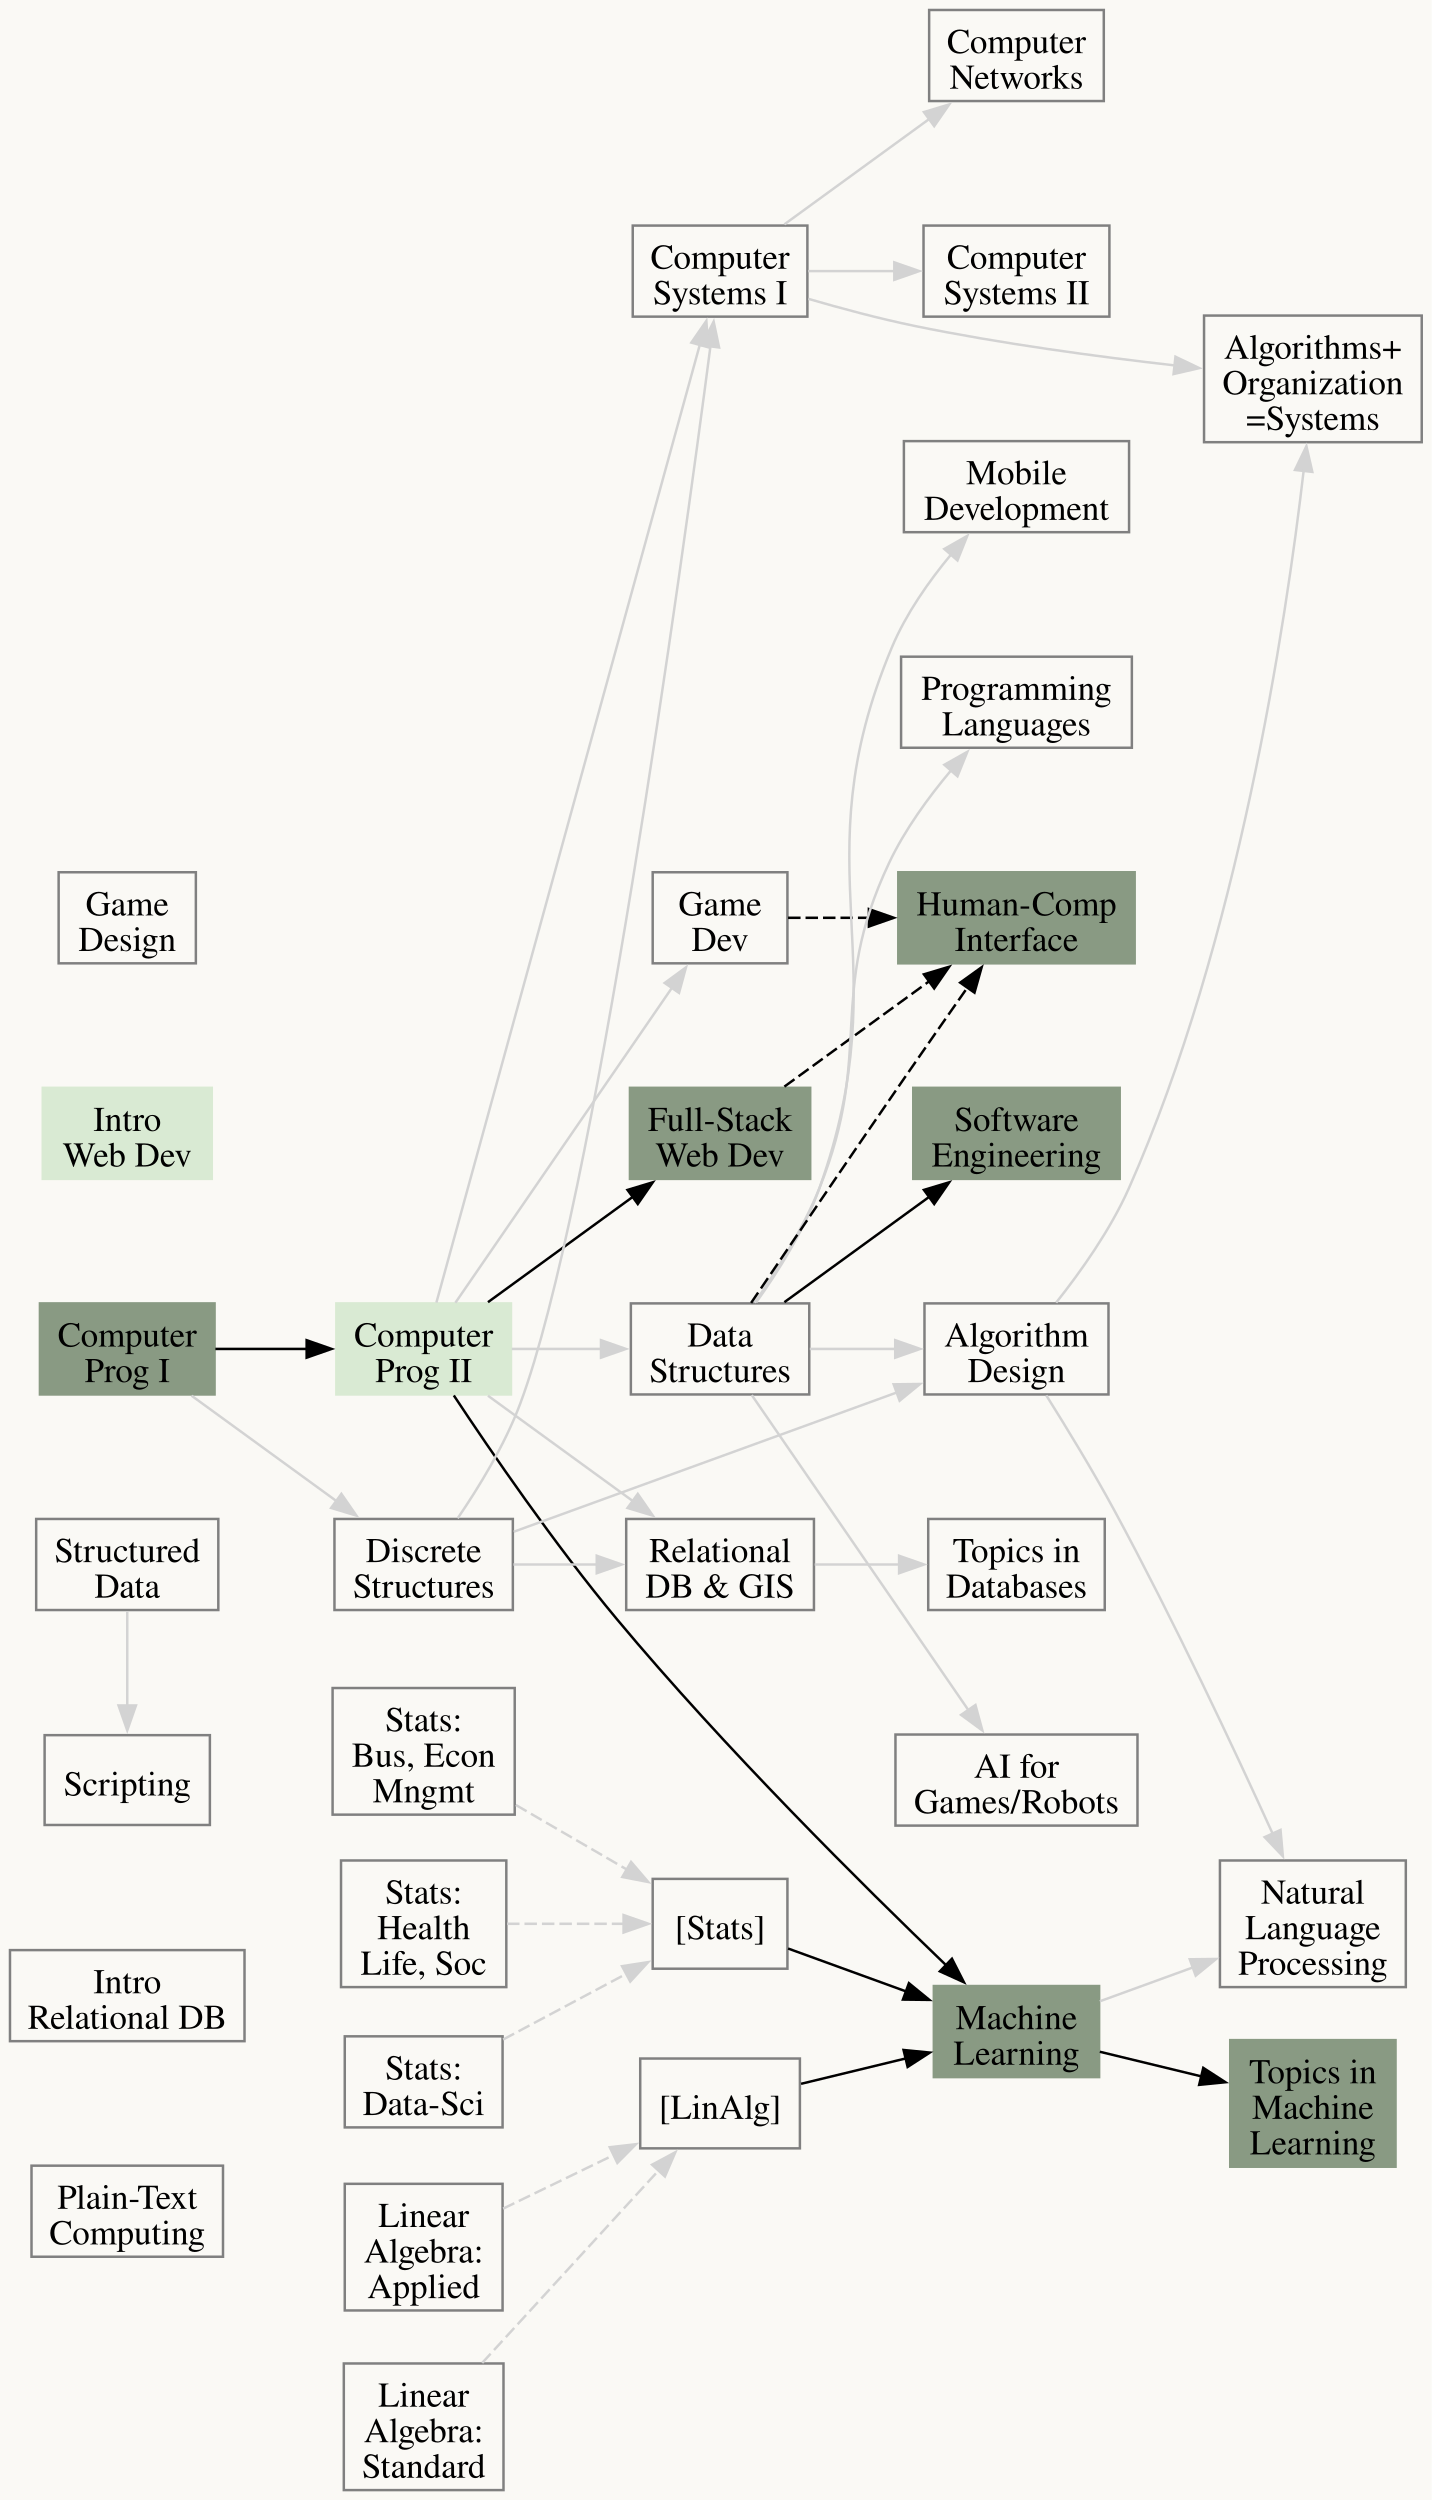
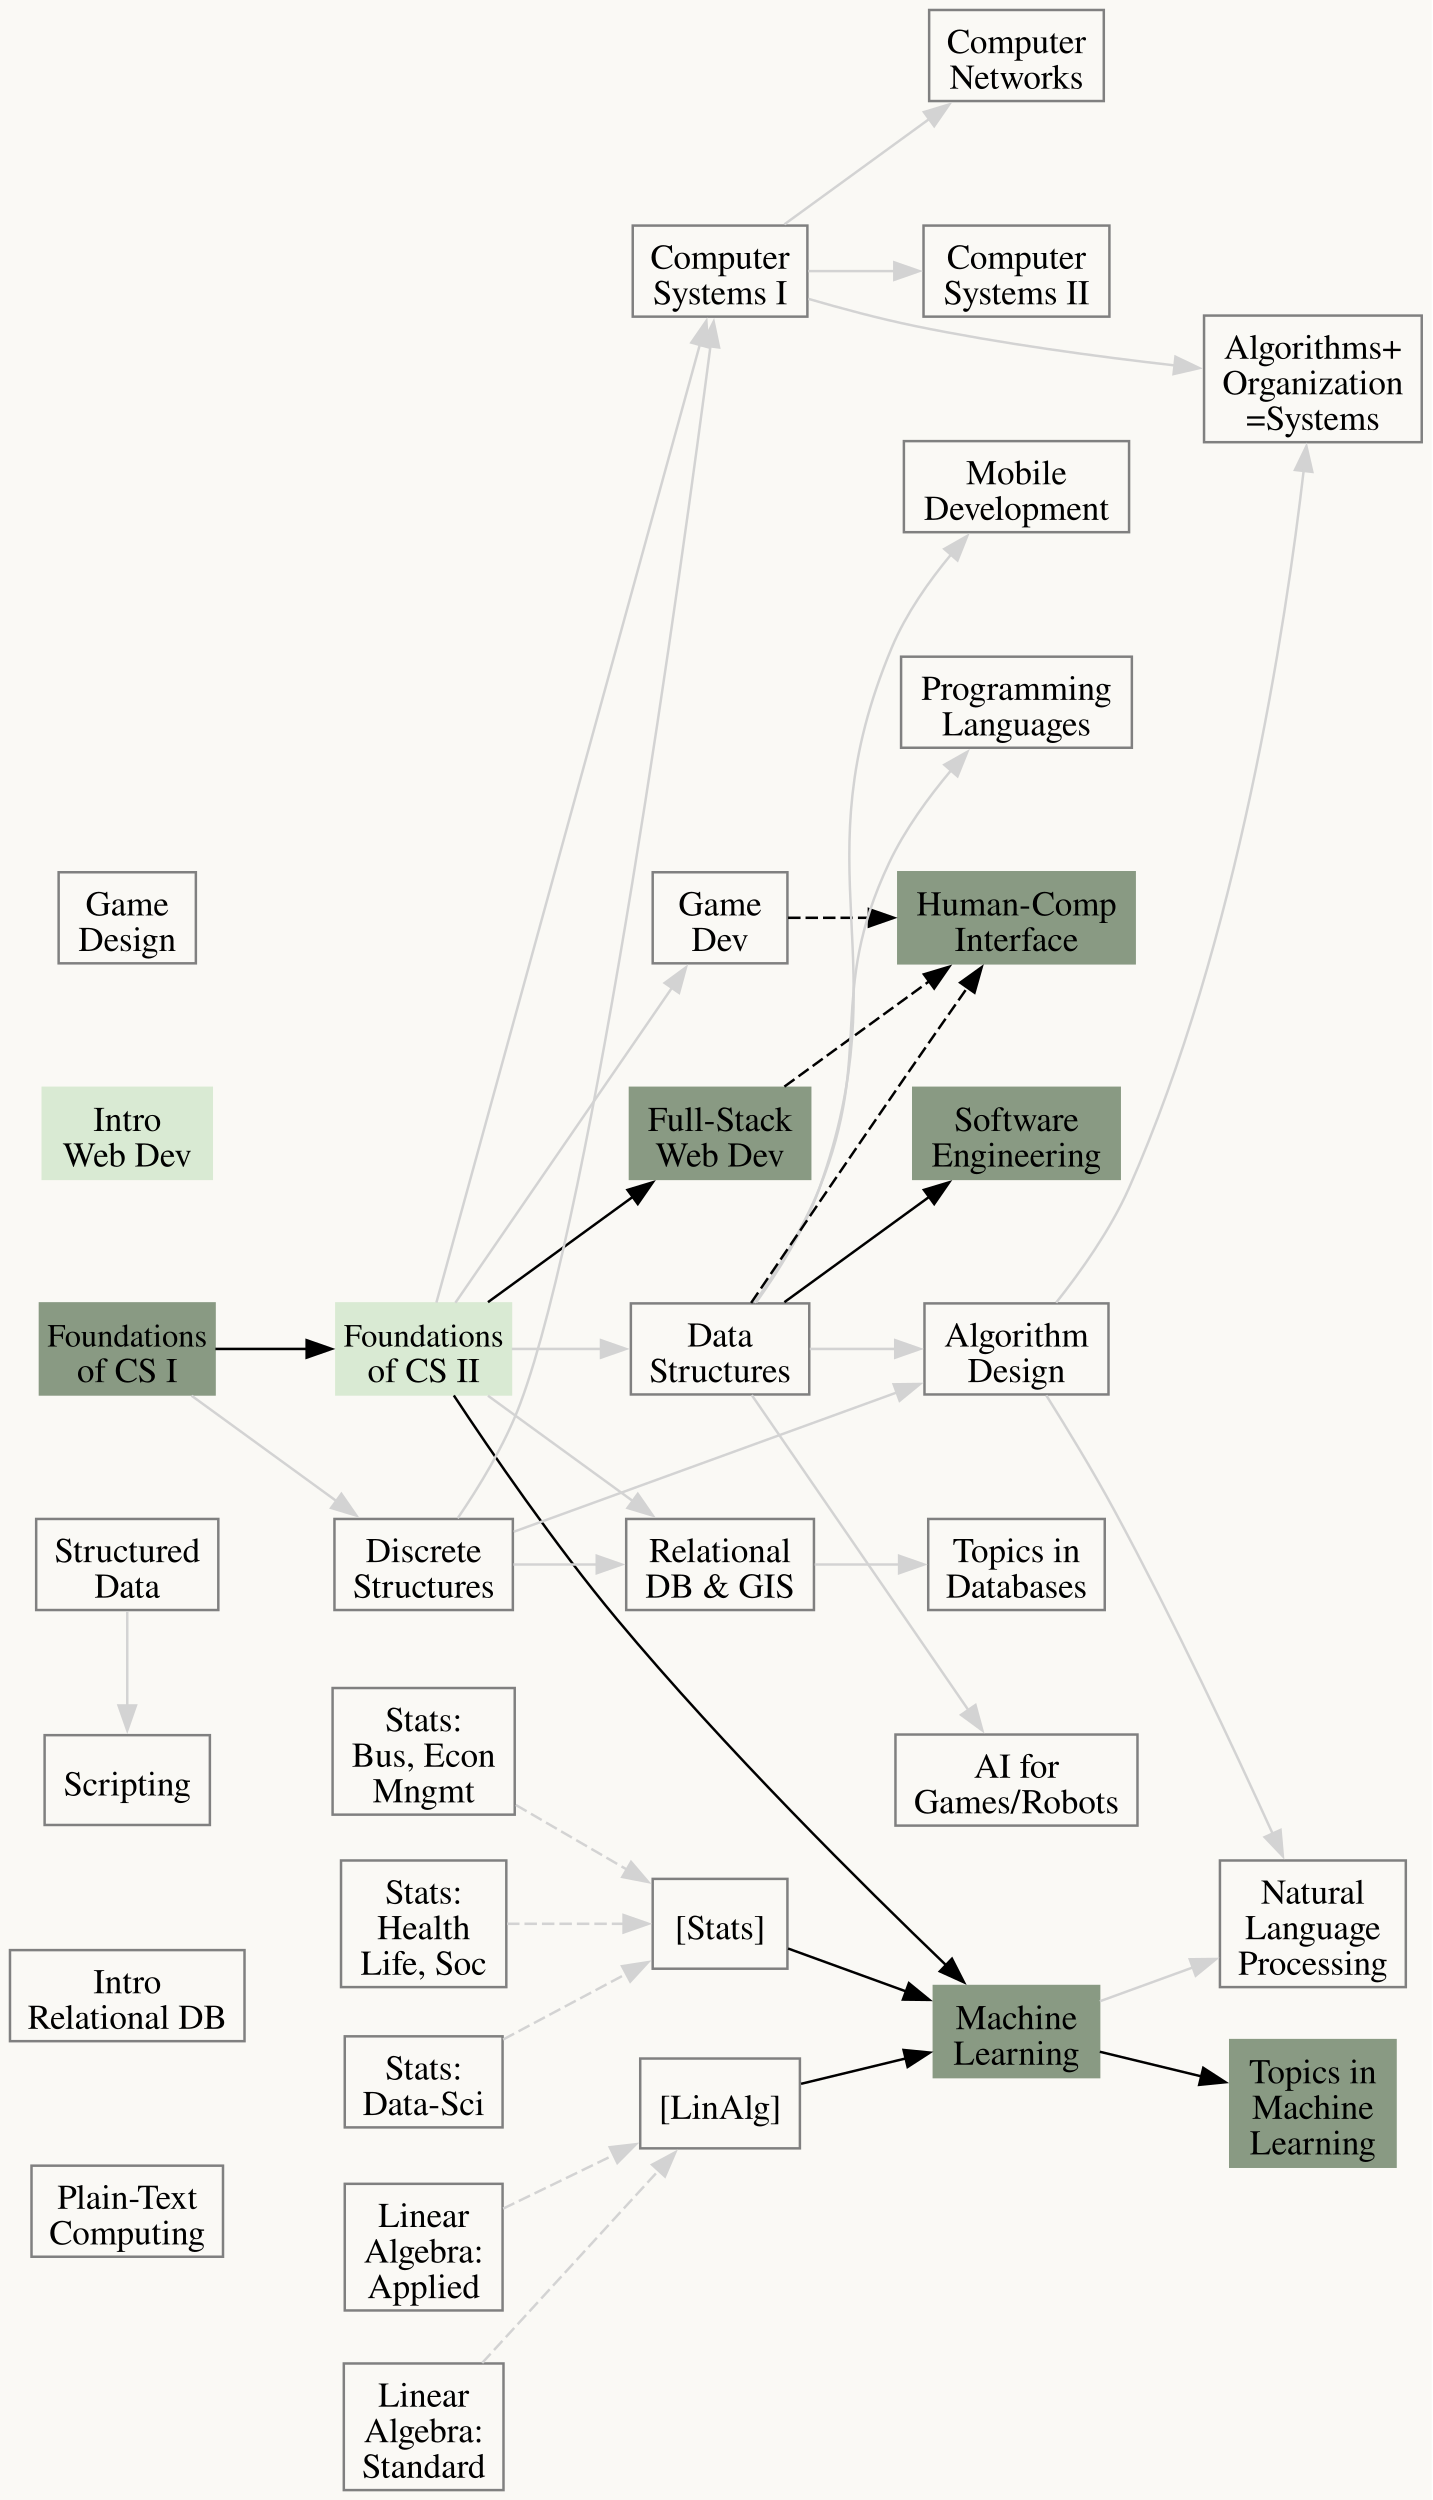
<svg xmlns="http://www.w3.org/2000/svg" width="574pt" height="1002pt" viewBox="0.00 0.00 574.00 1002.00">
  <g id="graph0" class="graph" transform="scale(1 1) rotate(0) translate(4 998.03)">
    <polygon fill="#faf9f5" stroke="none" points="-4,4 -4,-998.03 569.83,-998.03 569.83,4 -4,4" />
    <g id="node1" class="node">
      <polygon fill="#d9ead3" stroke="#d9ead3" points="80.88,-562.03 13.13,-562.03 13.13,-525.53 80.88,-525.53 80.88,-562.03" />
      <text xml:space="preserve" text-anchor="middle" x="47" y="-544.73" font-family="Times" font-size="14.00">Intro</text>
      <text xml:space="preserve" text-anchor="middle" x="47" y="-530.48" font-family="Times" font-size="14.00">Web Dev</text>
    </g>
    <g id="node2" class="node">
      <polygon fill="none" stroke="gray" points="74.5,-648.43 19.5,-648.43 19.5,-611.93 74.5,-611.93 74.5,-648.43" />
      <text xml:space="preserve" text-anchor="middle" x="47" y="-631.13" font-family="Times" font-size="14.00">Game</text>
      <text xml:space="preserve" text-anchor="middle" x="47" y="-616.88" font-family="Times" font-size="14.00">Design</text>
    </g>
    <g id="node3" class="node">
      <polygon fill="none" stroke="gray" points="83.5,-389.23 10.5,-389.23 10.5,-352.73 83.5,-352.73 83.5,-389.23" />
      <text xml:space="preserve" text-anchor="middle" x="47" y="-371.93" font-family="Times" font-size="14.00">Structured</text>
      <text xml:space="preserve" text-anchor="middle" x="47" y="-357.68" font-family="Times" font-size="14.00">Data</text>
    </g>
    <g id="node4" class="node">
      <polygon fill="none" stroke="gray" points="80.12,-302.58 13.88,-302.58 13.88,-266.58 80.12,-266.58 80.12,-302.58" />
      <text xml:space="preserve" text-anchor="middle" x="47" y="-278.4" font-family="Times" font-size="14.00">Scripting</text>
    </g>
    <g id="edge1" class="edge">
      <path fill="none" stroke="lightgray" d="M47,-352.23C47,-341.17 47,-326.93 47,-314.36" />
      <polygon fill="lightgray" stroke="lightgray" points="50.5,-314.5 47,-304.5 43.5,-314.5 50.5,-314.5" />
    </g>
    <g id="node5" class="node">
      <polygon fill="none" stroke="gray" points="94,-216.43 0,-216.43 0,-179.93 94,-179.93 94,-216.43" />
      <text xml:space="preserve" text-anchor="middle" x="47" y="-199.13" font-family="Times" font-size="14.00">Intro</text>
      <text xml:space="preserve" text-anchor="middle" x="47" y="-184.88" font-family="Times" font-size="14.00">Relational DB</text>
    </g>
    <g id="node6" class="node">
      <polygon fill="none" stroke="gray" points="85.38,-130.03 8.63,-130.03 8.63,-93.53 85.38,-93.53 85.38,-130.03" />
      <text xml:space="preserve" text-anchor="middle" x="47" y="-112.73" font-family="Times" font-size="14.00">Plain-Text</text>
      <text xml:space="preserve" text-anchor="middle" x="47" y="-98.48" font-family="Times" font-size="14.00">Computing</text>
    </g>
    <g id="node7" class="node">
      <polygon fill="#899a83" stroke="#899a83" points="82,-475.63 12,-475.63 12,-439.13 82,-439.13 82,-475.63" />
-       <text xml:space="preserve" text-anchor="middle" x="47" y="-458.33" font-family="Times" font-size="14.00">Computer</text>
-       <text xml:space="preserve" text-anchor="middle" x="47" y="-444.08" font-family="Times" font-size="14.00">Prog I</text>
+       <text xml:space="preserve" text-anchor="middle" x="47" y="-458.33" font-family="Times" font-size="13.00">Foundations</text>
+       <text xml:space="preserve" text-anchor="middle" x="47" y="-444.08" font-family="Times" font-size="14.00">of CS I</text>
    </g>
    <g id="node8" class="node">
      <polygon fill="#d9ead3" stroke="#d9ead3" points="200.8,-475.63 130.8,-475.63 130.8,-439.13 200.8,-439.13 200.8,-475.63" />
-       <text xml:space="preserve" text-anchor="middle" x="165.8" y="-458.33" font-family="Times" font-size="14.00">Computer</text>
-       <text xml:space="preserve" text-anchor="middle" x="165.8" y="-444.08" font-family="Times" font-size="14.00">Prog II</text>
+       <text xml:space="preserve" text-anchor="middle" x="165.8" y="-458.33" font-family="Times" font-size="13.00">Foundations</text>
+       <text xml:space="preserve" text-anchor="middle" x="165.8" y="-444.08" font-family="Times" font-size="14.00">of CS II</text>
    </g>
    <g id="edge2" class="edge">
      <path fill="none" stroke="black" d="M82.32,-457.38C93.83,-457.38 106.79,-457.38 119,-457.38" />
      <polygon fill="black" stroke="black" points="118.9,-460.88 128.9,-457.38 118.9,-453.88 118.9,-460.88" />
    </g>
    <g id="node12" class="node">
      <polygon fill="none" stroke="gray" points="201.55,-389.23 130.05,-389.23 130.05,-352.73 201.55,-352.73 201.55,-389.23" />
      <text xml:space="preserve" text-anchor="middle" x="165.8" y="-371.93" font-family="Times" font-size="14.00">Discrete</text>
      <text xml:space="preserve" text-anchor="middle" x="165.8" y="-357.68" font-family="Times" font-size="14.00">Structures</text>
    </g>
    <g id="edge7" class="edge">
      <path fill="none" stroke="lightgray" d="M72.78,-438.63C89.82,-426.23 112.38,-409.83 131.01,-396.28" />
      <polygon fill="lightgray" stroke="lightgray" points="132.82,-399.29 138.85,-390.58 128.7,-393.63 132.82,-399.29" />
    </g>
    <g id="node9" class="node">
      <polygon fill="#899a83" stroke="#899a83" points="320.73,-562.03 248.48,-562.03 248.48,-525.53 320.73,-525.53 320.73,-562.03" />
      <text xml:space="preserve" text-anchor="middle" x="284.6" y="-544.73" font-family="Times" font-size="14.00">Full-Stack</text>
      <text xml:space="preserve" text-anchor="middle" x="284.6" y="-530.48" font-family="Times" font-size="14.00">Web Dev</text>
    </g>
    <g id="edge3" class="edge">
      <path fill="none" stroke="black" d="M191.58,-476.12C208.62,-488.52 231.18,-504.92 249.81,-518.47" />
      <polygon fill="black" stroke="black" points="247.5,-521.12 257.65,-524.17 251.62,-515.46 247.5,-521.12" />
    </g>
    <g id="node10" class="node">
      <polygon fill="none" stroke="gray" points="311.6,-648.43 257.6,-648.43 257.6,-611.93 311.6,-611.93 311.6,-648.43" />
      <text xml:space="preserve" text-anchor="middle" x="284.6" y="-631.13" font-family="Times" font-size="14.00">Game</text>
      <text xml:space="preserve" text-anchor="middle" x="284.6" y="-616.88" font-family="Times" font-size="14.00">Dev</text>
    </g>
    <g id="edge4" class="edge">
      <path fill="none" stroke="lightgray" d="M178.51,-475.87C199.36,-506.19 240.93,-566.65 265.39,-602.23" />
      <polygon fill="lightgray" stroke="lightgray" points="262.39,-604.05 270.94,-610.31 268.16,-600.08 262.39,-604.05" />
    </g>
    <g id="node11" class="node">
      <polygon fill="none" stroke="gray" points="319.6,-907.62 249.6,-907.62 249.6,-871.12 319.6,-871.12 319.6,-907.62" />
      <text xml:space="preserve" text-anchor="middle" x="284.6" y="-890.33" font-family="Times" font-size="14.00">Computer</text>
      <text xml:space="preserve" text-anchor="middle" x="284.6" y="-876.08" font-family="Times" font-size="14.00">Systems I</text>
    </g>
    <g id="edge5" class="edge">
      <path fill="none" stroke="lightgray" d="M170.9,-475.94C189.51,-543.58 253.76,-777.24 276.53,-860.02" />
      <polygon fill="lightgray" stroke="lightgray" points="273.09,-860.71 279.11,-869.42 279.84,-858.85 273.09,-860.71" />
    </g>
    <g id="node13" class="node">
      <polygon fill="none" stroke="gray" points="320.35,-475.63 248.85,-475.63 248.85,-439.13 320.35,-439.13 320.35,-475.63" />
      <text xml:space="preserve" text-anchor="middle" x="284.6" y="-458.33" font-family="Times" font-size="14.00">Data</text>
      <text xml:space="preserve" text-anchor="middle" x="284.6" y="-444.08" font-family="Times" font-size="14.00">Structures</text>
    </g>
    <g id="edge8" class="edge">
      <path fill="none" stroke="lightgray" d="M201.12,-457.38C212.42,-457.38 225.12,-457.38 237.14,-457.38" />
      <polygon fill="lightgray" stroke="lightgray" points="236.87,-460.88 246.87,-457.38 236.87,-453.88 236.87,-460.88" />
    </g>
    <g id="node14" class="node">
      <polygon fill="none" stroke="gray" points="322.23,-389.23 246.98,-389.23 246.98,-352.73 322.23,-352.73 322.23,-389.23" />
      <text xml:space="preserve" text-anchor="middle" x="284.6" y="-371.93" font-family="Times" font-size="14.00">Relational</text>
      <text xml:space="preserve" text-anchor="middle" x="284.6" y="-357.68" font-family="Times" font-size="14.00">DB &amp; GIS</text>
    </g>
    <g id="edge9" class="edge">
      <path fill="none" stroke="lightgray" d="M191.58,-438.63C208.62,-426.23 231.18,-409.83 249.81,-396.28" />
      <polygon fill="lightgray" stroke="lightgray" points="251.62,-399.29 257.65,-390.58 247.5,-393.63 251.62,-399.29" />
    </g>
    <g id="node21" class="node">
      <polygon fill="#899a83" stroke="#899a83" points="436.53,-202.03 370.28,-202.03 370.28,-165.53 436.53,-165.53 436.53,-202.03" />
      <text xml:space="preserve" text-anchor="middle" x="403.4" y="-184.73" font-family="Times" font-size="14.00">Machine</text>
      <text xml:space="preserve" text-anchor="middle" x="403.4" y="-170.48" font-family="Times" font-size="14.00">Learning</text>
    </g>
    <g id="edge20" class="edge">
      <path fill="none" stroke="black" d="M177.89,-438.74C192.5,-416.64 218.24,-379.04 243.28,-349.03 286.38,-297.35 342.09,-242.13 375.15,-210.41" />
      <polygon fill="black" stroke="black" points="377.54,-212.97 382.35,-203.53 372.7,-207.91 377.54,-212.97" />
    </g>
    <g id="node19" class="node">
      <polygon fill="#899a83" stroke="#899a83" points="450.78,-648.43 356.03,-648.43 356.03,-611.93 450.78,-611.93 450.78,-648.43" />
      <text xml:space="preserve" text-anchor="middle" x="403.4" y="-631.13" font-family="Times" font-size="14.00">Human-Comp</text>
      <text xml:space="preserve" text-anchor="middle" x="403.4" y="-616.88" font-family="Times" font-size="14.00">Interface</text>
    </g>
    <g id="edge16" class="edge">
      <path fill="none" stroke="black" stroke-dasharray="5,2" d="M310.38,-562.52C327.42,-574.92 349.98,-591.32 368.61,-604.87" />
      <polygon fill="black" stroke="black" points="366.3,-607.52 376.45,-610.57 370.42,-601.86 366.3,-607.52" />
    </g>
    <g id="edge17" class="edge">
      <path fill="none" stroke="black" stroke-dasharray="5,2" d="M311.86,-630.18C321.62,-630.18 333.04,-630.18 344.43,-630.18" />
      <polygon fill="black" stroke="black" points="344.25,-633.68 354.25,-630.18 344.25,-626.68 344.25,-633.68" />
    </g>
    <g id="node16" class="node">
      <polygon fill="none" stroke="gray" points="440.65,-907.62 366.15,-907.62 366.15,-871.12 440.65,-871.12 440.65,-907.62" />
      <text xml:space="preserve" text-anchor="middle" x="403.4" y="-890.33" font-family="Times" font-size="14.00">Computer</text>
      <text xml:space="preserve" text-anchor="middle" x="403.4" y="-876.08" font-family="Times" font-size="14.00">Systems II</text>
    </g>
    <g id="edge12" class="edge">
      <path fill="none" stroke="lightgray" d="M319.92,-889.38C330.8,-889.38 342.97,-889.38 354.58,-889.38" />
      <polygon fill="lightgray" stroke="lightgray" points="354.43,-892.88 364.43,-889.38 354.43,-885.88 354.43,-892.88" />
    </g>
    <g id="node25" class="node">
      <polygon fill="none" stroke="gray" points="438.4,-994.03 368.4,-994.03 368.4,-957.53 438.4,-957.53 438.4,-994.03" />
      <text xml:space="preserve" text-anchor="middle" x="403.4" y="-976.73" font-family="Times" font-size="14.00">Computer</text>
      <text xml:space="preserve" text-anchor="middle" x="403.4" y="-962.48" font-family="Times" font-size="14.00">Networks</text>
    </g>
    <g id="edge24" class="edge">
      <path fill="none" stroke="lightgray" d="M310.38,-908.12C327.42,-920.52 349.98,-936.92 368.61,-950.47" />
      <polygon fill="lightgray" stroke="lightgray" points="366.3,-953.12 376.45,-956.17 370.42,-947.46 366.3,-953.12" />
    </g>
    <g id="node27" class="node">
      <polygon fill="none" stroke="gray" points="565.83,-871.55 478.58,-871.55 478.58,-820.8 565.83,-820.8 565.83,-871.55" />
      <text xml:space="preserve" text-anchor="middle" x="522.2" y="-854.25" font-family="Times" font-size="14.00">Algorithms+</text>
      <text xml:space="preserve" text-anchor="middle" x="522.2" y="-840" font-family="Times" font-size="14.00">Organization</text>
      <text xml:space="preserve" text-anchor="middle" x="522.2" y="-825.75" font-family="Times" font-size="14.00">=Systems</text>
    </g>
    <g id="edge26" class="edge">
      <path fill="none" stroke="lightgray" d="M319.99,-878.25C333.21,-874.39 348.42,-870.32 362.45,-867.42 396.83,-860.33 435.88,-855.08 466.77,-851.58" />
      <polygon fill="lightgray" stroke="lightgray" points="467.12,-855.06 476.68,-850.49 466.36,-848.11 467.12,-855.06" />
    </g>
    <g id="edge6" class="edge">
      <path fill="none" stroke="lightgray" d="M179.43,-389.5C187.91,-401.9 198.33,-418.92 204.5,-435.43 234.04,-514.45 269.25,-771.21 280.76,-859.35" />
      <polygon fill="lightgray" stroke="lightgray" points="277.27,-859.66 282.03,-869.13 284.21,-858.76 277.27,-859.66" />
    </g>
    <g id="edge10" class="edge">
      <path fill="none" stroke="lightgray" d="M201.77,-370.98C212.31,-370.98 224.02,-370.98 235.25,-370.98" />
      <polygon fill="lightgray" stroke="lightgray" points="235.18,-374.48 245.18,-370.98 235.18,-367.48 235.18,-374.48" />
    </g>
    <g id="node17" class="node">
      <polygon fill="none" stroke="gray" points="440.28,-475.63 366.53,-475.63 366.53,-439.13 440.28,-439.13 440.28,-475.63" />
      <text xml:space="preserve" text-anchor="middle" x="403.4" y="-458.33" font-family="Times" font-size="14.00">Algorithm</text>
      <text xml:space="preserve" text-anchor="middle" x="403.4" y="-444.08" font-family="Times" font-size="14.00">Design</text>
    </g>
    <g id="edge13" class="edge">
      <path fill="none" stroke="lightgray" d="M201.89,-384.1C242.9,-399.01 310.03,-423.42 355.43,-439.93" />
      <polygon fill="lightgray" stroke="lightgray" points="354.17,-443.2 364.77,-443.33 356.57,-436.62 354.17,-443.2" />
    </g>
    <g id="node15" class="node">
      <polygon fill="none" stroke="gray" points="448.53,-821.23 358.28,-821.23 358.28,-784.73 448.53,-784.73 448.53,-821.23" />
      <text xml:space="preserve" text-anchor="middle" x="403.4" y="-803.93" font-family="Times" font-size="14.00">Mobile</text>
      <text xml:space="preserve" text-anchor="middle" x="403.4" y="-789.68" font-family="Times" font-size="14.00">Development</text>
    </g>
    <g id="edge11" class="edge">
      <path fill="none" stroke="lightgray" d="M299.07,-476.03C307.86,-488.35 318.49,-505.23 324.43,-521.83 357.13,-613.33 315.95,-648.88 353.45,-738.53 359.08,-751.99 368.28,-765.07 377.26,-775.88" />
      <polygon fill="lightgray" stroke="lightgray" points="374.47,-778.01 383.68,-783.25 379.75,-773.41 374.47,-778.01" />
    </g>
    <g id="edge14" class="edge">
      <path fill="none" stroke="lightgray" d="M320.57,-457.38C331.42,-457.38 343.53,-457.38 355.05,-457.38" />
      <polygon fill="lightgray" stroke="lightgray" points="354.81,-460.88 364.81,-457.38 354.81,-453.88 354.81,-460.88" />
    </g>
    <g id="node18" class="node">
      <polygon fill="none" stroke="gray" points="449.65,-734.83 357.15,-734.83 357.15,-698.33 449.65,-698.33 449.65,-734.83" />
      <text xml:space="preserve" text-anchor="middle" x="403.4" y="-717.53" font-family="Times" font-size="14.00">Programming</text>
      <text xml:space="preserve" text-anchor="middle" x="403.4" y="-703.28" font-family="Times" font-size="14.00">Languages</text>
    </g>
    <g id="edge15" class="edge">
      <path fill="none" stroke="lightgray" d="M298.44,-475.92C307.09,-488.33 317.8,-505.35 324.43,-521.83 346.51,-576.78 327.07,-598.56 352.33,-652.13 358.6,-665.44 368.11,-678.49 377.23,-689.32" />
      <polygon fill="lightgray" stroke="lightgray" points="374.49,-691.51 383.72,-696.72 379.75,-686.89 374.49,-691.51" />
    </g>
    <g id="edge18" class="edge">
      <path fill="none" stroke="black" stroke-dasharray="5,2" d="M297.05,-475.83C311.65,-497.43 336.62,-534.26 358.33,-565.73 366.6,-577.72 375.81,-590.92 383.74,-602.23" />
      <polygon fill="black" stroke="black" points="380.84,-604.19 389.45,-610.37 386.57,-600.17 380.84,-604.19" />
    </g>
    <g id="node20" class="node">
      <polygon fill="#899a83" stroke="#899a83" points="444.78,-562.03 362.03,-562.03 362.03,-525.53 444.78,-525.53 444.78,-562.03" />
      <text xml:space="preserve" text-anchor="middle" x="403.4" y="-544.73" font-family="Times" font-size="14.00">Software</text>
      <text xml:space="preserve" text-anchor="middle" x="403.4" y="-530.48" font-family="Times" font-size="14.00">Engineering</text>
    </g>
    <g id="edge19" class="edge">
      <path fill="none" stroke="black" d="M310.38,-476.12C327.42,-488.52 349.98,-504.92 368.61,-518.47" />
      <polygon fill="black" stroke="black" points="366.3,-521.12 376.45,-524.17 370.42,-515.46 366.3,-521.12" />
    </g>
    <g id="node24" class="node">
      <polygon fill="none" stroke="gray" points="451.9,-302.83 354.9,-302.83 354.9,-266.33 451.9,-266.33 451.9,-302.83" />
      <text xml:space="preserve" text-anchor="middle" x="403.4" y="-285.53" font-family="Times" font-size="14.00">AI for</text>
      <text xml:space="preserve" text-anchor="middle" x="403.4" y="-271.28" font-family="Times" font-size="14.00">Games/Robots</text>
    </g>
    <g id="edge23" class="edge">
      <path fill="none" stroke="lightgray" d="M297.31,-438.88C318.16,-408.56 359.73,-348.1 384.19,-312.52" />
      <polygon fill="lightgray" stroke="lightgray" points="386.96,-314.67 389.74,-304.44 381.19,-310.7 386.96,-314.67" />
    </g>
    <g id="node26" class="node">
      <polygon fill="none" stroke="gray" points="438.78,-389.23 368.03,-389.23 368.03,-352.73 438.78,-352.73 438.78,-389.23" />
      <text xml:space="preserve" text-anchor="middle" x="403.4" y="-371.93" font-family="Times" font-size="14.00">Topics in</text>
      <text xml:space="preserve" text-anchor="middle" x="403.4" y="-357.68" font-family="Times" font-size="14.00">Databases</text>
    </g>
    <g id="edge25" class="edge">
      <path fill="none" stroke="lightgray" d="M322.52,-370.98C333.3,-370.98 345.18,-370.98 356.43,-370.98" />
      <polygon fill="lightgray" stroke="lightgray" points="356.35,-374.48 366.35,-370.98 356.35,-367.48 356.35,-374.48" />
    </g>
    <g id="edge27" class="edge">
      <path fill="none" stroke="lightgray" d="M419.31,-475.94C429.06,-488.22 441.07,-505.1 448.48,-521.83 492.19,-620.54 511.38,-748.05 518.54,-809.66" />
      <polygon fill="lightgray" stroke="lightgray" points="515.02,-809.67 519.61,-819.22 521.98,-808.89 515.02,-809.67" />
    </g>
    <g id="node29" class="node">
      <polygon fill="none" stroke="gray" points="559.45,-252.35 484.95,-252.35 484.95,-201.6 559.45,-201.6 559.45,-252.35" />
      <text xml:space="preserve" text-anchor="middle" x="522.2" y="-235.05" font-family="Times" font-size="14.00">Natural</text>
      <text xml:space="preserve" text-anchor="middle" x="522.2" y="-220.8" font-family="Times" font-size="14.00">Language</text>
      <text xml:space="preserve" text-anchor="middle" x="522.2" y="-206.55" font-family="Times" font-size="14.00">Processing</text>
    </g>
    <g id="edge30" class="edge">
      <path fill="none" stroke="lightgray" d="M415.35,-438.76C423.35,-426.04 433.94,-408.69 442.48,-392.93 466.24,-349.05 490.67,-296.98 506.11,-263.02" />
      <polygon fill="lightgray" stroke="lightgray" points="509.24,-264.6 510.17,-254.04 502.86,-261.71 509.24,-264.6" />
    </g>
    <g id="node28" class="node">
      <polygon fill="#899a83" stroke="#899a83" points="555.33,-180.35 489.08,-180.35 489.08,-129.6 555.33,-129.6 555.33,-180.35" />
      <text xml:space="preserve" text-anchor="middle" x="522.2" y="-163.05" font-family="Times" font-size="14.00">Topics in</text>
      <text xml:space="preserve" text-anchor="middle" x="522.2" y="-148.8" font-family="Times" font-size="14.00">Machine</text>
      <text xml:space="preserve" text-anchor="middle" x="522.2" y="-134.55" font-family="Times" font-size="14.00">Learning</text>
    </g>
    <g id="edge28" class="edge">
      <path fill="none" stroke="black" d="M436.81,-175.68C449.46,-172.61 464.08,-169.07 477.6,-165.79" />
      <polygon fill="black" stroke="black" points="478.27,-169.23 487.16,-163.47 476.62,-162.42 478.27,-169.23" />
    </g>
    <g id="edge29" class="edge">
      <path fill="none" stroke="lightgray" d="M436.81,-195.92C448.38,-200.13 461.59,-204.94 474.11,-209.49" />
      <polygon fill="lightgray" stroke="lightgray" points="472.85,-212.75 483.44,-212.88 475.24,-206.18 472.85,-212.75" />
    </g>
    <g id="node22" class="node">
      <polygon fill="none" stroke="gray" points="311.6,-244.97 257.6,-244.97 257.6,-208.97 311.6,-208.97 311.6,-244.97" />
      <text xml:space="preserve" text-anchor="middle" x="284.6" y="-220.8" font-family="Times" font-size="14.00">[Stats]</text>
    </g>
    <g id="edge21" class="edge">
      <path fill="none" stroke="black" d="M311.86,-217.06C325.88,-211.96 343.33,-205.62 359.22,-199.84" />
      <polygon fill="black" stroke="black" points="360.29,-203.18 368.49,-196.47 357.89,-196.6 360.29,-203.18" />
    </g>
    <g id="node23" class="node">
      <polygon fill="none" stroke="gray" points="316.6,-172.97 252.6,-172.97 252.6,-136.97 316.6,-136.97 316.6,-172.97" />
      <text xml:space="preserve" text-anchor="middle" x="284.6" y="-148.8" font-family="Times" font-size="14.00">[LinAlg]</text>
    </g>
    <g id="edge22" class="edge">
      <path fill="none" stroke="black" d="M317.06,-162.84C330.07,-166 345.27,-169.68 359.26,-173.07" />
      <polygon fill="black" stroke="black" points="358.14,-176.4 368.68,-175.36 359.78,-169.6 358.14,-176.4" />
    </g>
    <g id="node30" class="node">
      <polygon fill="none" stroke="gray" points="202.3,-321.47 129.3,-321.47 129.3,-270.72 202.3,-270.72 202.3,-321.47" />
      <text xml:space="preserve" text-anchor="middle" x="165.8" y="-304.17" font-family="Times" font-size="14.00">Stats:</text>
      <text xml:space="preserve" text-anchor="middle" x="165.8" y="-289.92" font-family="Times" font-size="14.00">Bus, Econ</text>
      <text xml:space="preserve" text-anchor="middle" x="165.8" y="-275.67" font-family="Times" font-size="14.00">Mngmt</text>
    </g>
    <g id="edge31" class="edge">
      <path fill="none" stroke="lightgray" stroke-dasharray="5,2" d="M202.74,-274.6C216.88,-266.38 233.01,-256.99 247.2,-248.74" />
      <polygon fill="lightgray" stroke="lightgray" points="248.93,-251.78 255.82,-243.72 245.41,-245.73 248.93,-251.78" />
    </g>
    <g id="node31" class="node">
      <polygon fill="none" stroke="gray" points="198.93,-252.35 132.68,-252.35 132.68,-201.6 198.93,-201.6 198.93,-252.35" />
      <text xml:space="preserve" text-anchor="middle" x="165.8" y="-235.05" font-family="Times" font-size="14.00">Stats:</text>
      <text xml:space="preserve" text-anchor="middle" x="165.8" y="-220.8" font-family="Times" font-size="14.00">Health</text>
      <text xml:space="preserve" text-anchor="middle" x="165.8" y="-206.55" font-family="Times" font-size="14.00">Life, Soc</text>
    </g>
    <g id="edge32" class="edge">
      <path fill="none" stroke="lightgray" stroke-dasharray="5,2" d="M199.21,-226.97C213.87,-226.97 231.15,-226.97 246.32,-226.97" />
      <polygon fill="lightgray" stroke="lightgray" points="245.92,-230.48 255.92,-226.98 245.92,-223.48 245.92,-230.48" />
    </g>
    <g id="node32" class="node">
      <polygon fill="none" stroke="gray" points="197.43,-181.87 134.18,-181.87 134.18,-145.37 197.43,-145.37 197.43,-181.87" />
      <text xml:space="preserve" text-anchor="middle" x="165.8" y="-164.57" font-family="Times" font-size="14.00">Stats:</text>
      <text xml:space="preserve" text-anchor="middle" x="165.8" y="-150.32" font-family="Times" font-size="14.00">Data-Sci</text>
    </g>
    <g id="edge33" class="edge">
      <path fill="none" stroke="lightgray" stroke-dasharray="5,2" d="M197.64,-180.59C212.86,-188.71 231.19,-198.49 247.08,-206.96" />
      <polygon fill="lightgray" stroke="lightgray" points="245.31,-209.99 255.78,-211.61 248.61,-203.81 245.31,-209.99" />
    </g>
    <g id="node33" class="node">
      <polygon fill="none" stroke="gray" points="197.43,-122.75 134.18,-122.75 134.18,-72 197.43,-72 197.43,-122.75" />
      <text xml:space="preserve" text-anchor="middle" x="165.8" y="-105.45" font-family="Times" font-size="14.00">Linear</text>
      <text xml:space="preserve" text-anchor="middle" x="165.8" y="-91.2" font-family="Times" font-size="14.00">Algebra:</text>
      <text xml:space="preserve" text-anchor="middle" x="165.8" y="-76.95" font-family="Times" font-size="14.00">Applied</text>
    </g>
    <g id="edge34" class="edge">
      <path fill="none" stroke="lightgray" stroke-dasharray="5,2" d="M197.64,-112.81C211.24,-119.41 227.33,-127.21 241.94,-134.29" />
      <polygon fill="lightgray" stroke="lightgray" points="240.38,-137.42 250.9,-138.64 243.43,-131.12 240.38,-137.42" />
    </g>
    <g id="node34" class="node">
      <polygon fill="none" stroke="gray" points="197.8,-50.75 133.8,-50.75 133.8,0 197.8,0 197.8,-50.75" />
      <text xml:space="preserve" text-anchor="middle" x="165.8" y="-33.45" font-family="Times" font-size="14.00">Linear</text>
      <text xml:space="preserve" text-anchor="middle" x="165.8" y="-19.2" font-family="Times" font-size="14.00">Algebra:</text>
      <text xml:space="preserve" text-anchor="middle" x="165.8" y="-4.95" font-family="Times" font-size="14.00">Standard</text>
    </g>
    <g id="edge35" class="edge">
      <path fill="none" stroke="lightgray" stroke-dasharray="5,2" d="M189.27,-50.98C209.69,-73.25 239.17,-105.42 259.93,-128.07" />
      <polygon fill="lightgray" stroke="lightgray" points="257.34,-130.42 266.68,-135.42 262.5,-125.69 257.34,-130.42" />
    </g>
  </g>
</svg>
